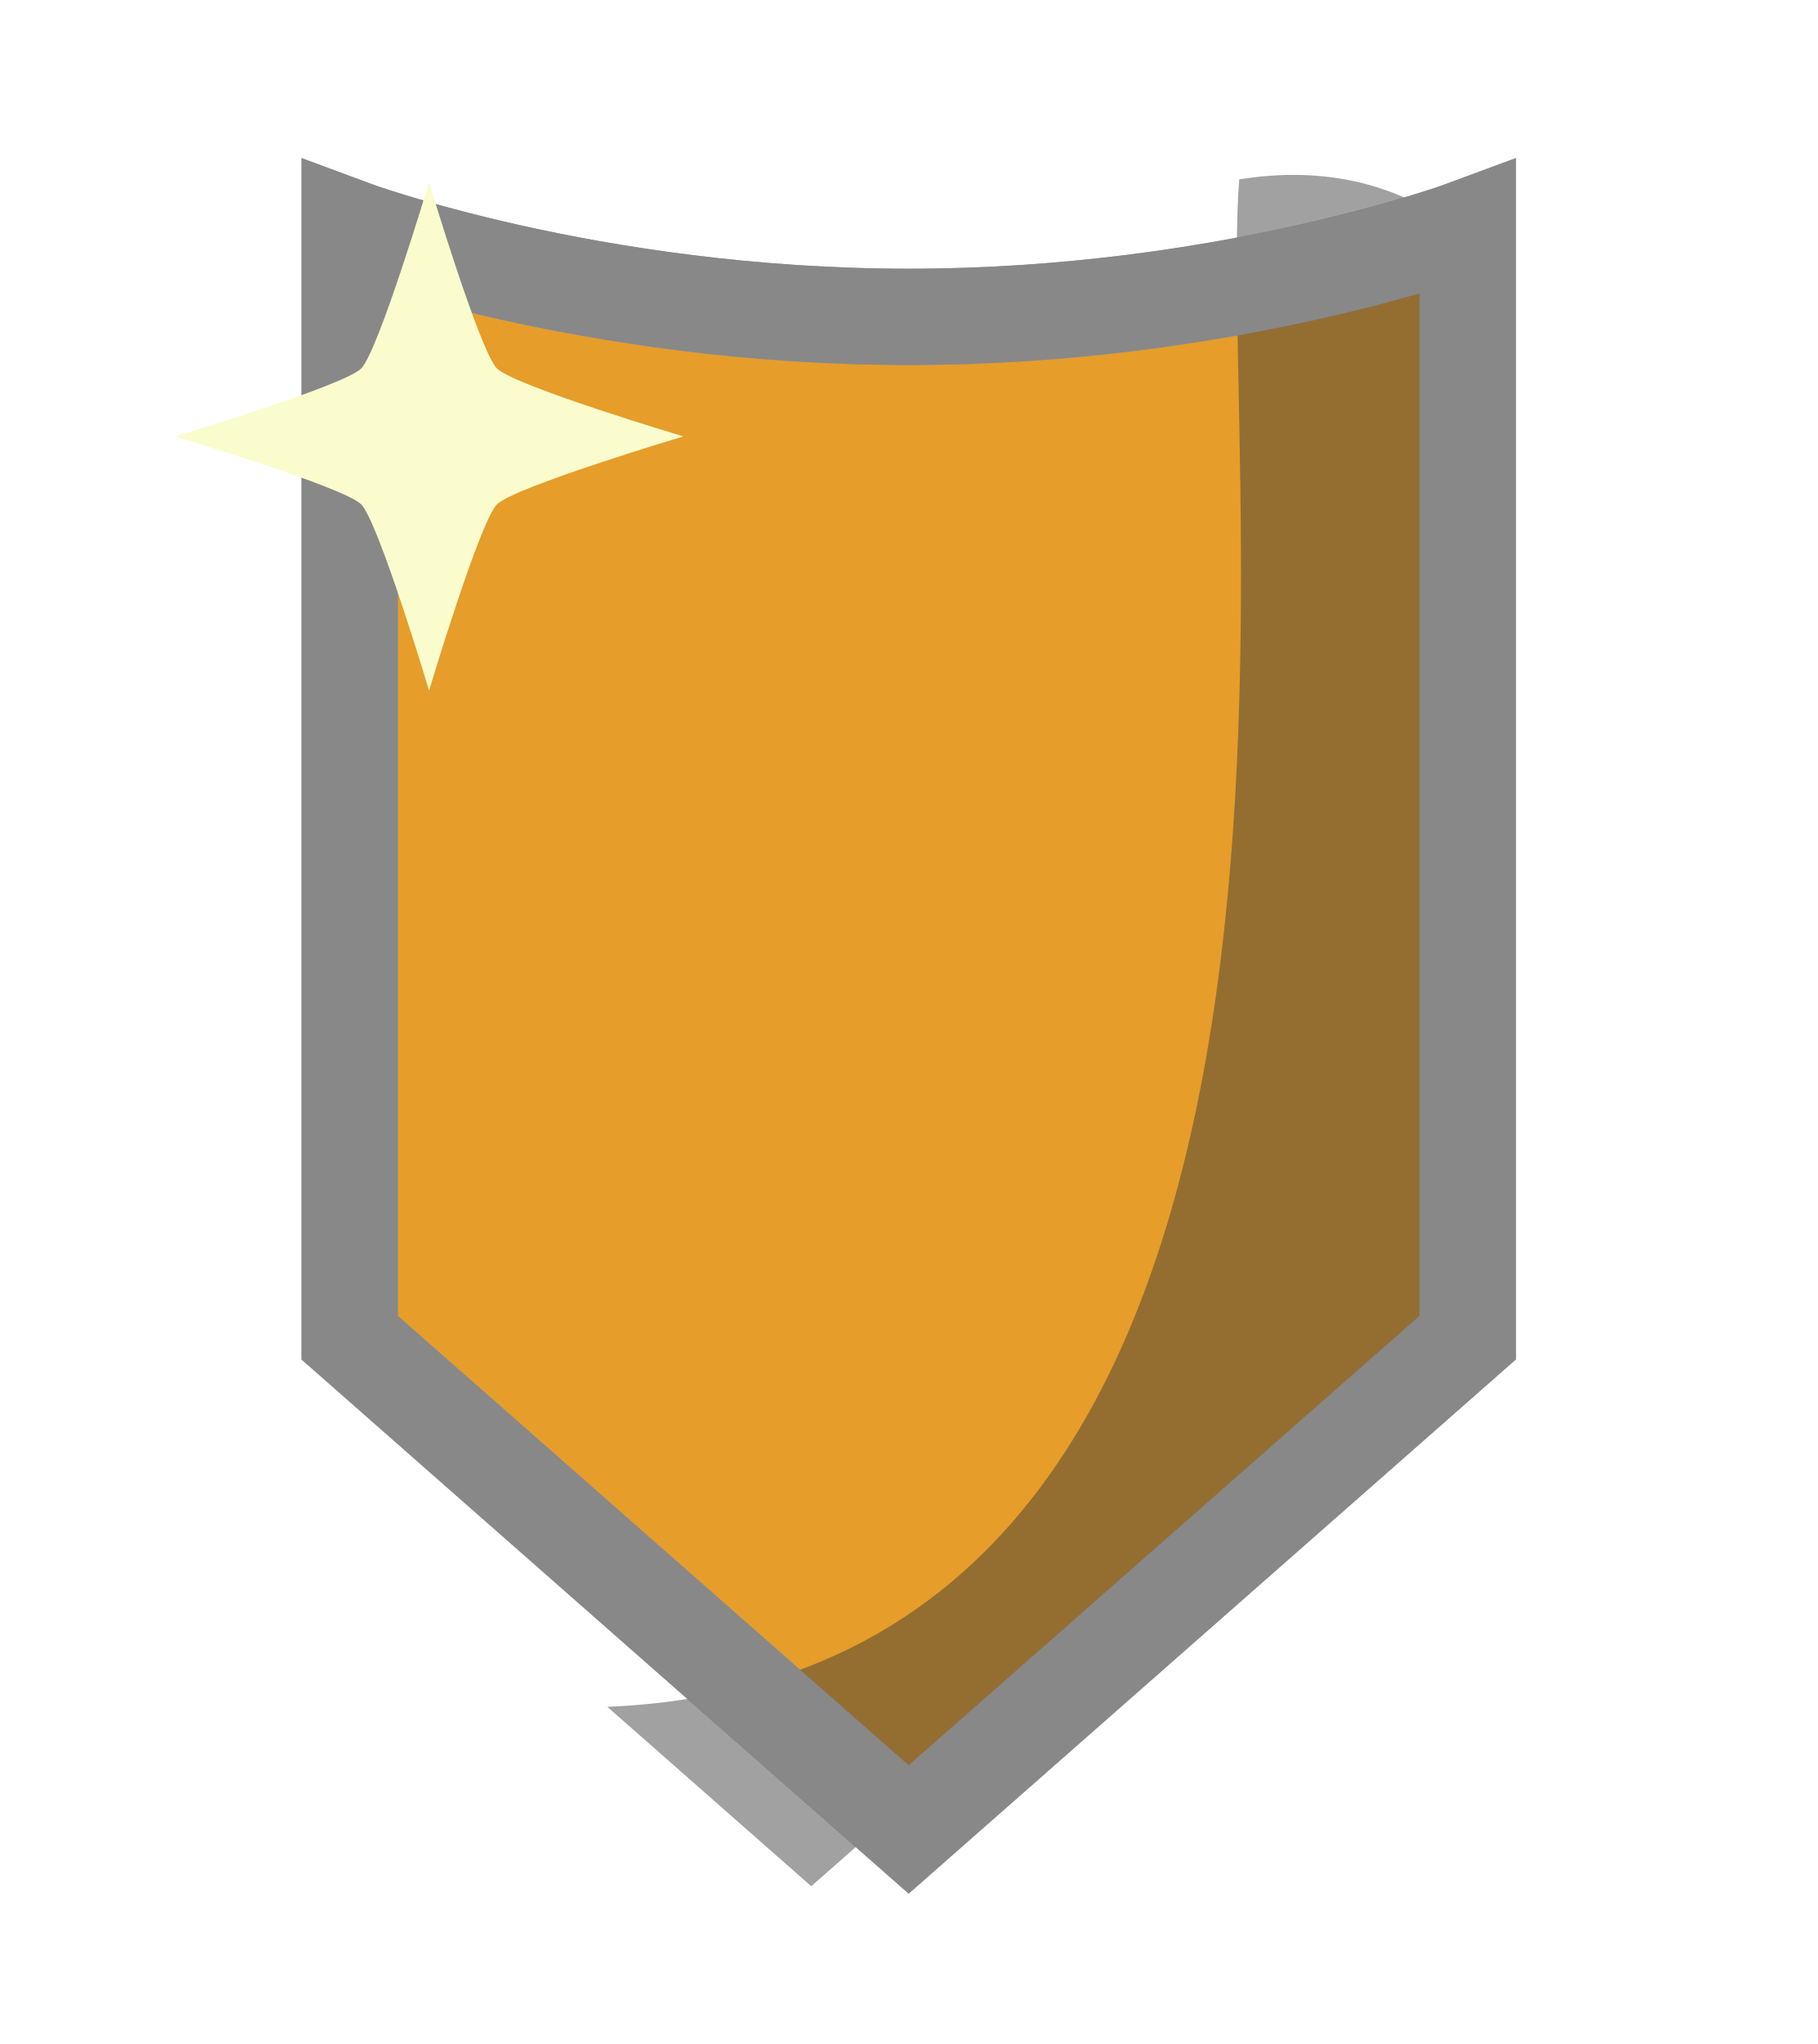
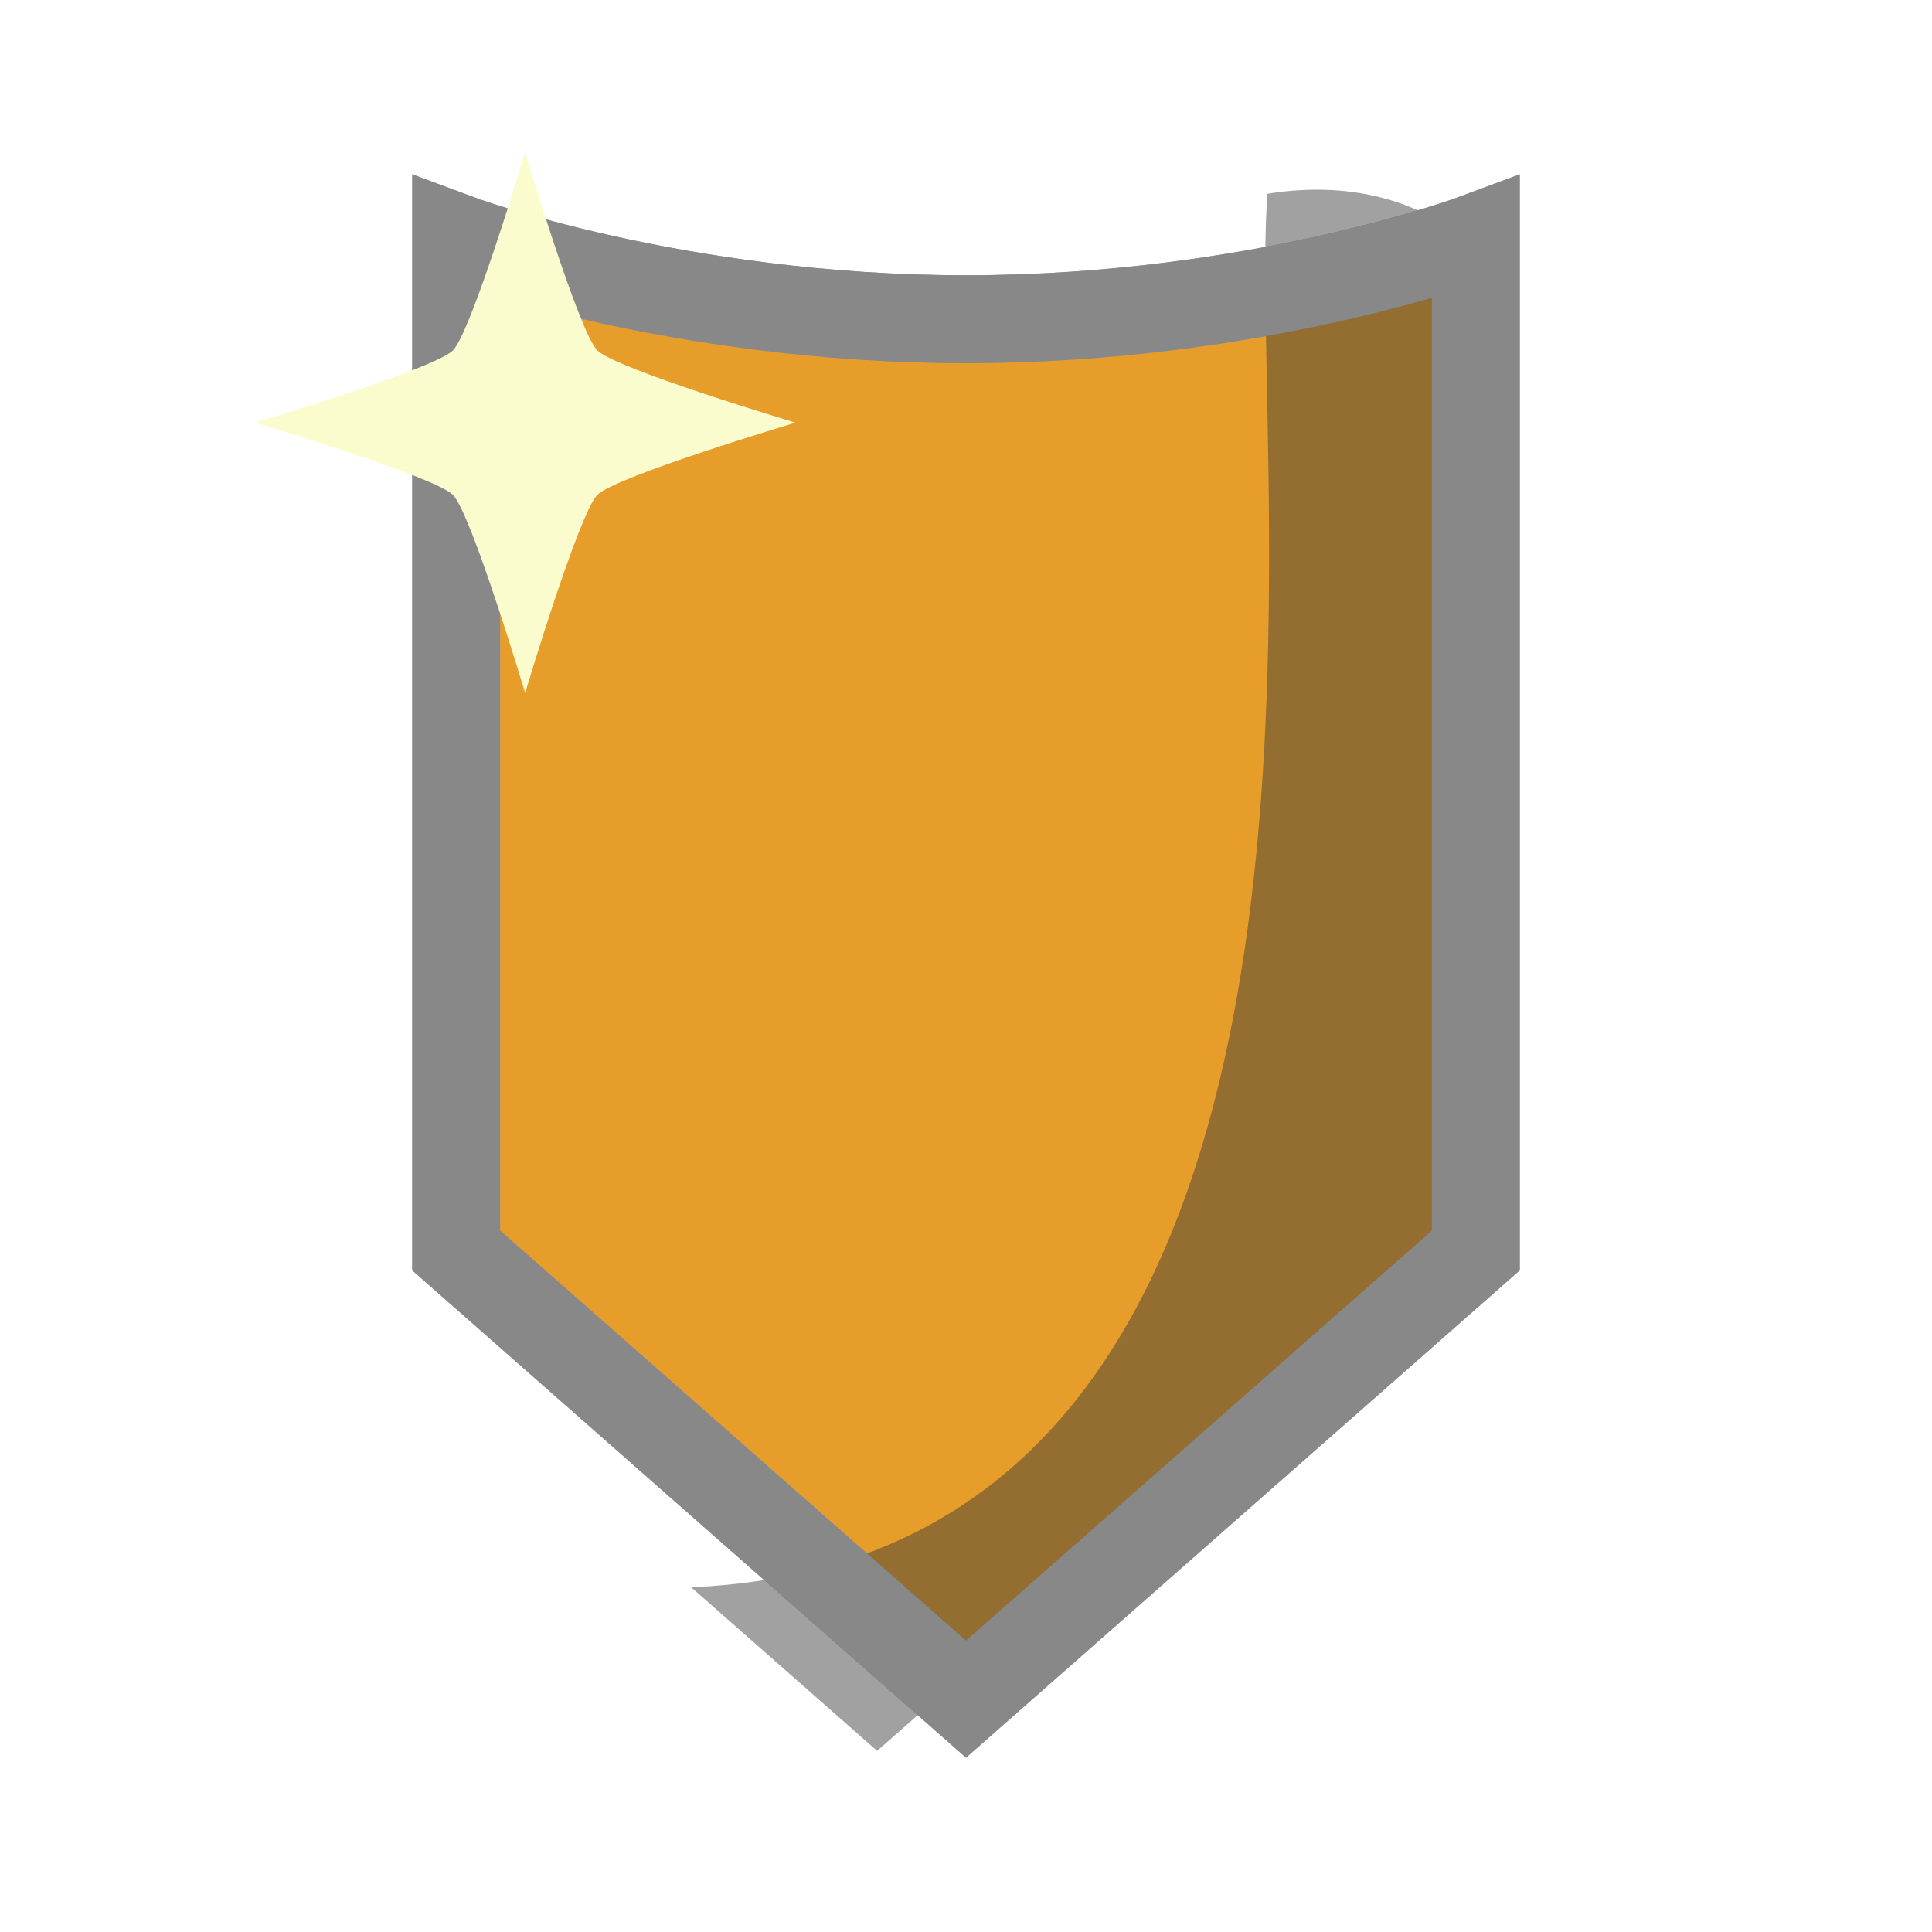
- <svg xmlns="http://www.w3.org/2000/svg" width="200" height="225" viewBox="0 0 200 225" id="svg7846" version="1.1">
+ <svg xmlns="http://www.w3.org/2000/svg" width="200" height="200" viewBox="0 0 200 200" id="svg7846" version="1.1">
  <defs id="defs7848">
    <clipPath clipPathUnits="userSpaceOnUse" id="clipPath4160">
      <path id="path4162" d="m 157.238,101.03 c 0.4,56.764 -28.925,110.864 -70.837,110.864 -41.912,0 -50.706,-28.074 -34.82,-28.074 81.02,0 63.137,-120.47 65.491,-150.267 15.216,-2.463 39.715,3.493 40.166,67.477 z" style="fill:#3a3a3a;fill-opacity:0.662;fill-rule:nonzero;stroke:none;stroke-width:12.931;stroke-miterlimit:4;stroke-dasharray:none;stroke-opacity:1" />
    </clipPath>
  </defs>
-   <g id="layer1" transform="translate(-245.8927,-290.5179)" style="display:none">
+   <g id="layer1" transform="translate(-245.8927,-315.5179)" style="display:none">
    <rect style="fill:#fbfccd;fill-opacity:0.125;fill-rule:nonzero;stroke:none;stroke-width:12.931;stroke-miterlimit:4;stroke-dasharray:none;stroke-opacity:1" id="rect8394" width="150" height="225" x="245.893" y="290.518" />
  </g>
-   <g id="layer2" style="display:inline" />
-   <g id="layer3" style="display:inline" />
-   <g id="layer4" style="display:inline">
-     <g id="g6899" transform="translate(-7.861989,0)">
+   <g id="layer2" style="display:inline" transform="translate(0,-25)" />
+   <g id="layer3" style="display:inline" transform="translate(0,-25)" />
+   <g id="layer4" style="display:inline" transform="translate(0,-25)">
+     <g id="g6899" transform="matrix(0.8579266,0,0,0.8579266,7.462329,28.11997)">
      <path id="rect8397" d="m 46.347,25.04 c 0,0 26.363,9.842 61.515,9.842 35.152,0 61.515,-9.842 61.515,-9.842 l 0,122.21 -61.515,54.133 -61.515,-54.133 z" style="display:inline;fill:#e69d2a;fill-opacity:1;fill-rule:nonzero;stroke:#9e9e9e;stroke-width:10.606;stroke-miterlimit:4;stroke-dasharray:none;stroke-opacity:1" />
      <path transform="matrix(1.119491,0,0,1.119491,13.17636,-17.81594)" clip-path="url(#clipPath4160)" style="display:inline;fill:#3a3a3a;fill-opacity:0.474;fill-rule:nonzero;stroke:none;stroke-width:10.606;stroke-miterlimit:4;stroke-dasharray:none;stroke-opacity:1" d="m 13.485,25.04 c 0,0 26.363,9.842 61.515,9.842 35.152,0 61.515,-9.842 61.515,-9.842 l 0,122.21 -61.515,54.133 -61.515,-54.133 z" id="path4137" />
      <path style="display:inline;fill:none;fill-opacity:1;fill-rule:nonzero;stroke:#888888;stroke-width:10.606;stroke-miterlimit:4;stroke-dasharray:none;stroke-opacity:1" d="m 46.347,25.04 c 0,0 26.363,9.842 61.515,9.842 35.152,0 61.515,-9.842 61.515,-9.842 l 0,122.21 -61.515,54.133 -61.515,-54.133 z" id="path4141" />
    </g>
-     <path style="fill:#fbfccd;fill-opacity:1;fill-rule:nonzero;stroke:none;stroke-width:1.609;stroke-miterlimit:4;stroke-dasharray:6.435, 6.435;stroke-dashoffset:0;stroke-opacity:1" d="m 75.2,48.039 c 0,0 -18.594,5.562 -20.506,7.475 -1.913,1.913 -7.475,20.506 -7.475,20.506 0,0 -5.562,-18.594 -7.475,-20.506 -1.913,-1.913 -20.506,-7.475 -20.506,-7.475 0,0 18.594,-5.562 20.506,-7.475 1.913,-1.913 7.475,-20.506 7.475,-20.506 0,0 5.562,18.594 7.475,20.506 1.913,1.913 20.506,7.475 20.506,7.475 z" id="path6174" />
+     <path style="fill:#fbfccd;fill-opacity:1;fill-rule:nonzero;stroke:none;stroke-width:1.609;stroke-miterlimit:4;stroke-dasharray:6.435, 6.435;stroke-dashoffset:0;stroke-opacity:1" d="m 82.343,68.753 c 0,0 -18.594,5.562 -20.506,7.475 -1.913,1.913 -7.475,20.506 -7.475,20.506 0,0 -5.562,-18.594 -7.475,-20.506 -1.913,-1.913 -20.506,-7.475 -20.506,-7.475 0,0 18.594,-5.562 20.506,-7.475 1.913,-1.913 7.475,-20.506 7.475,-20.506 0,0 5.562,18.594 7.475,20.506 1.913,1.913 20.506,7.475 20.506,7.475 z" id="path6174" />
  </g>
</svg>
